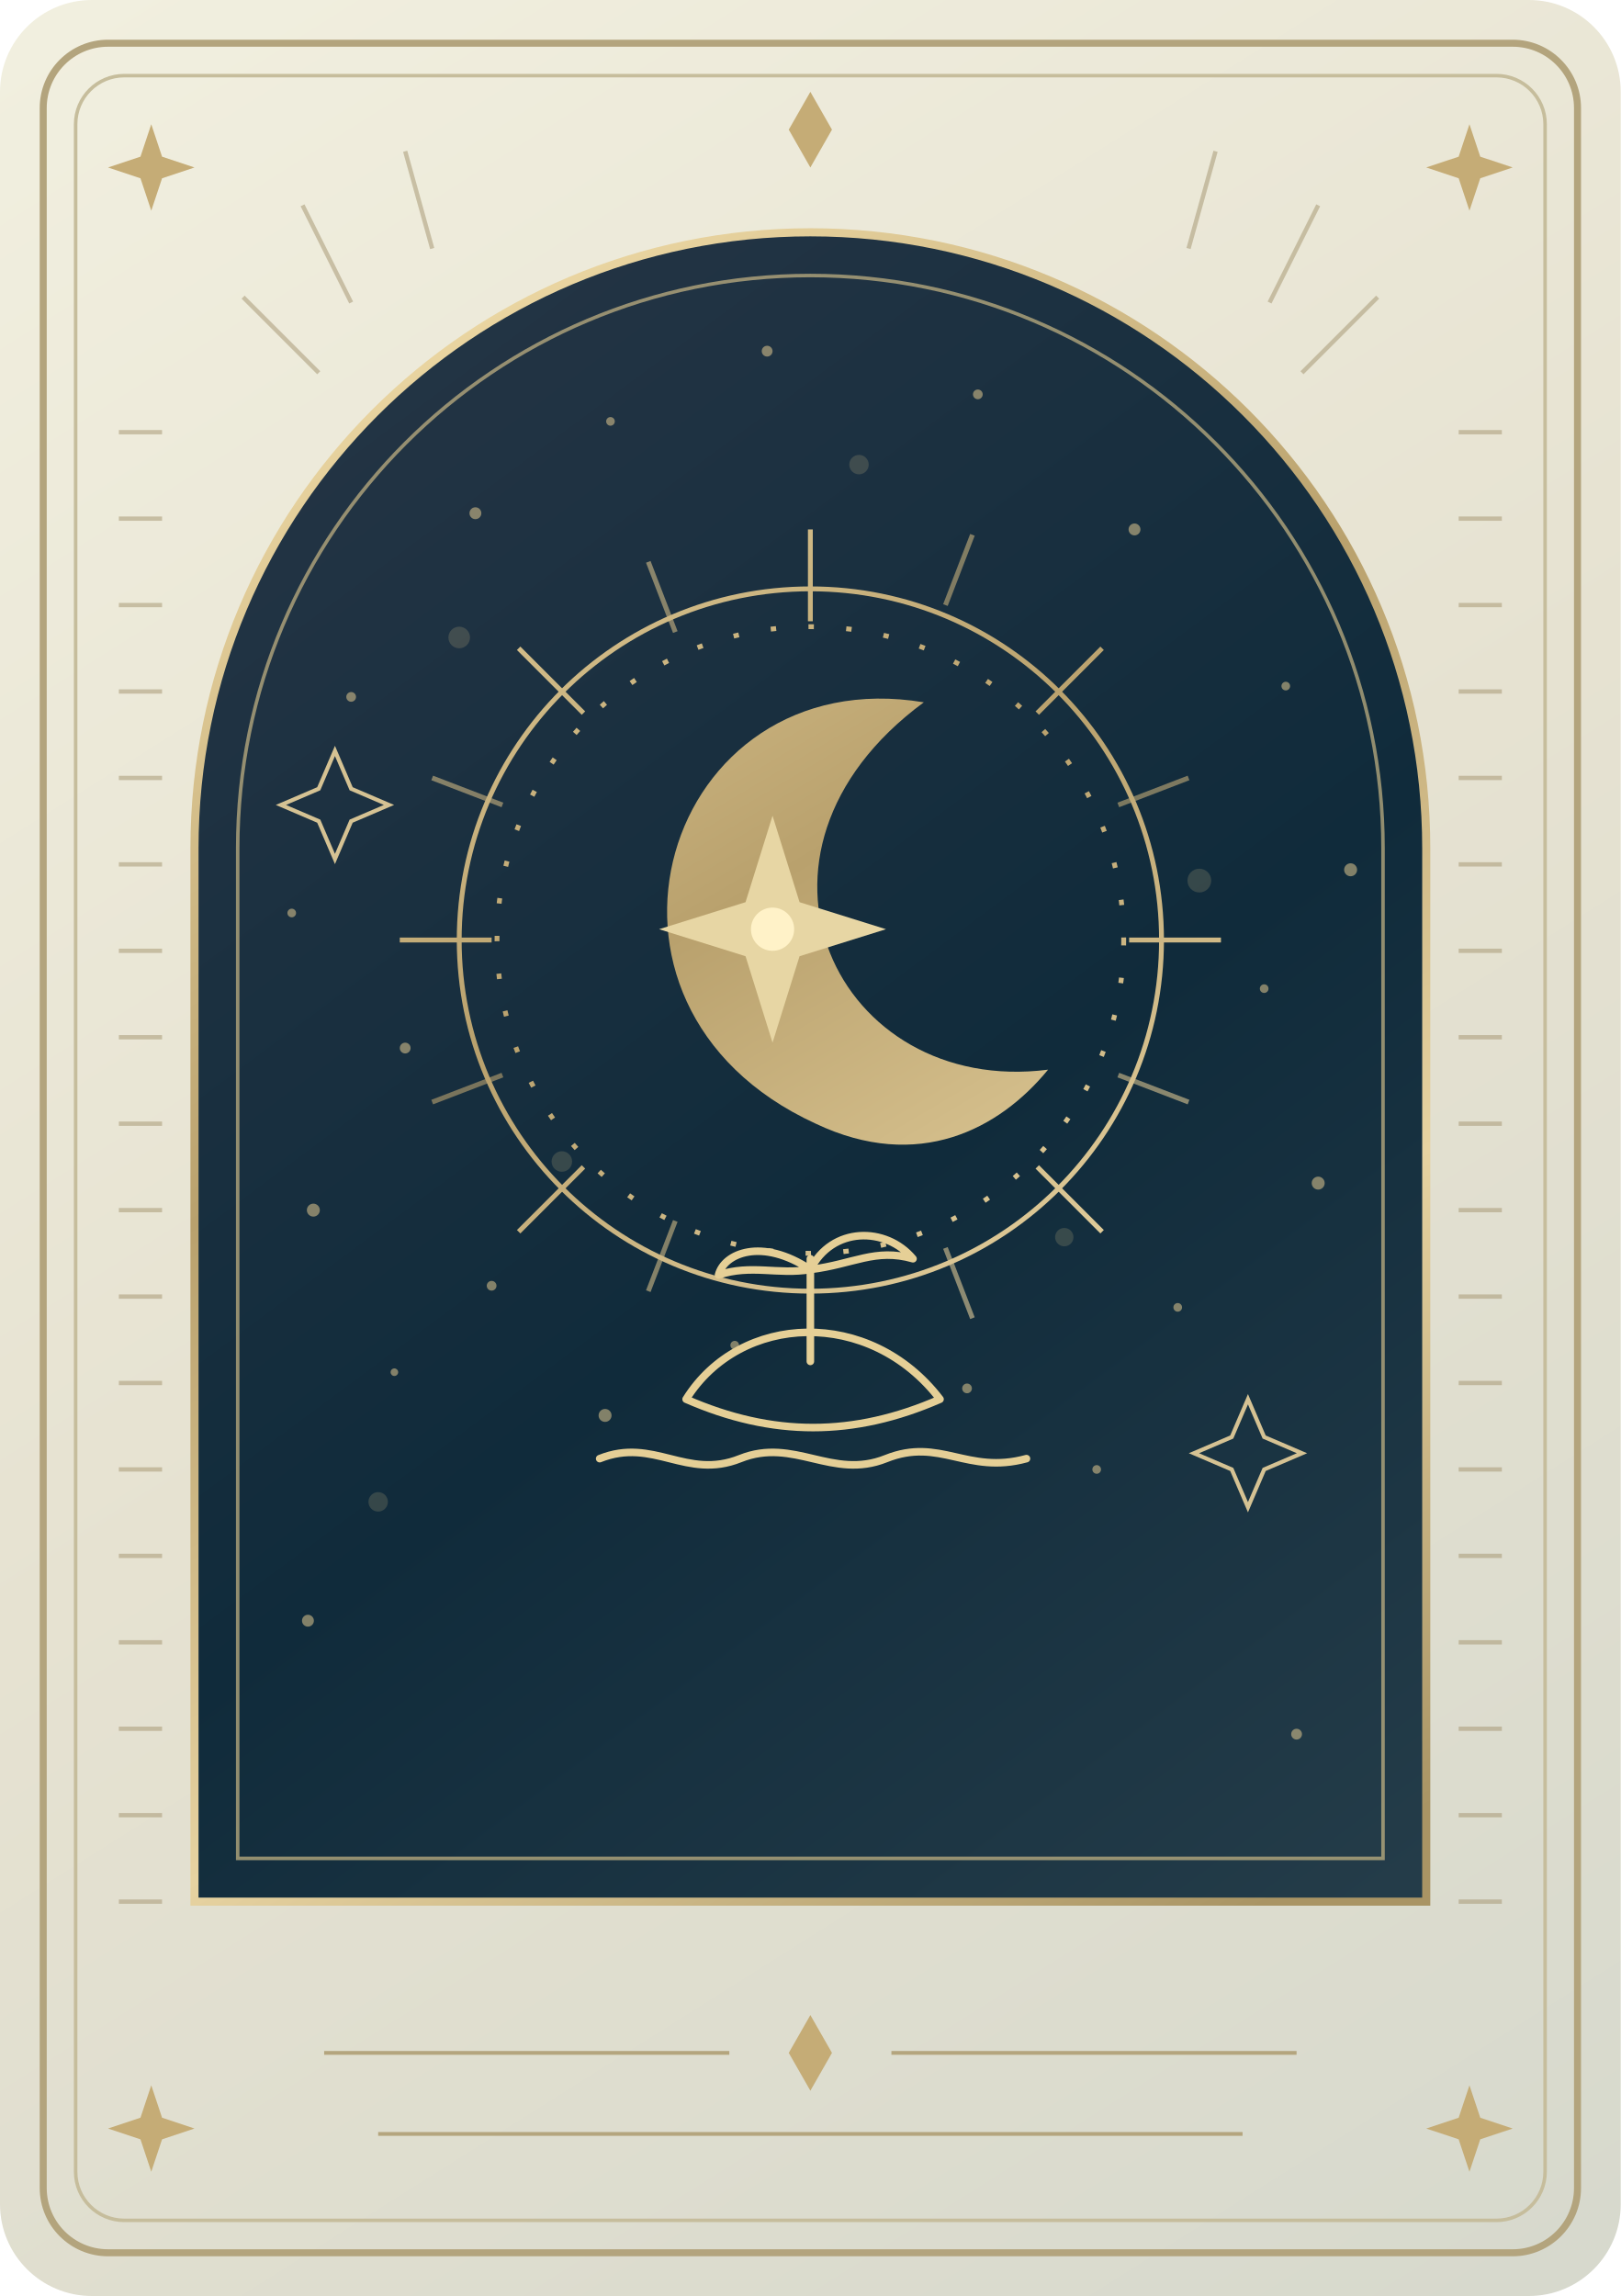
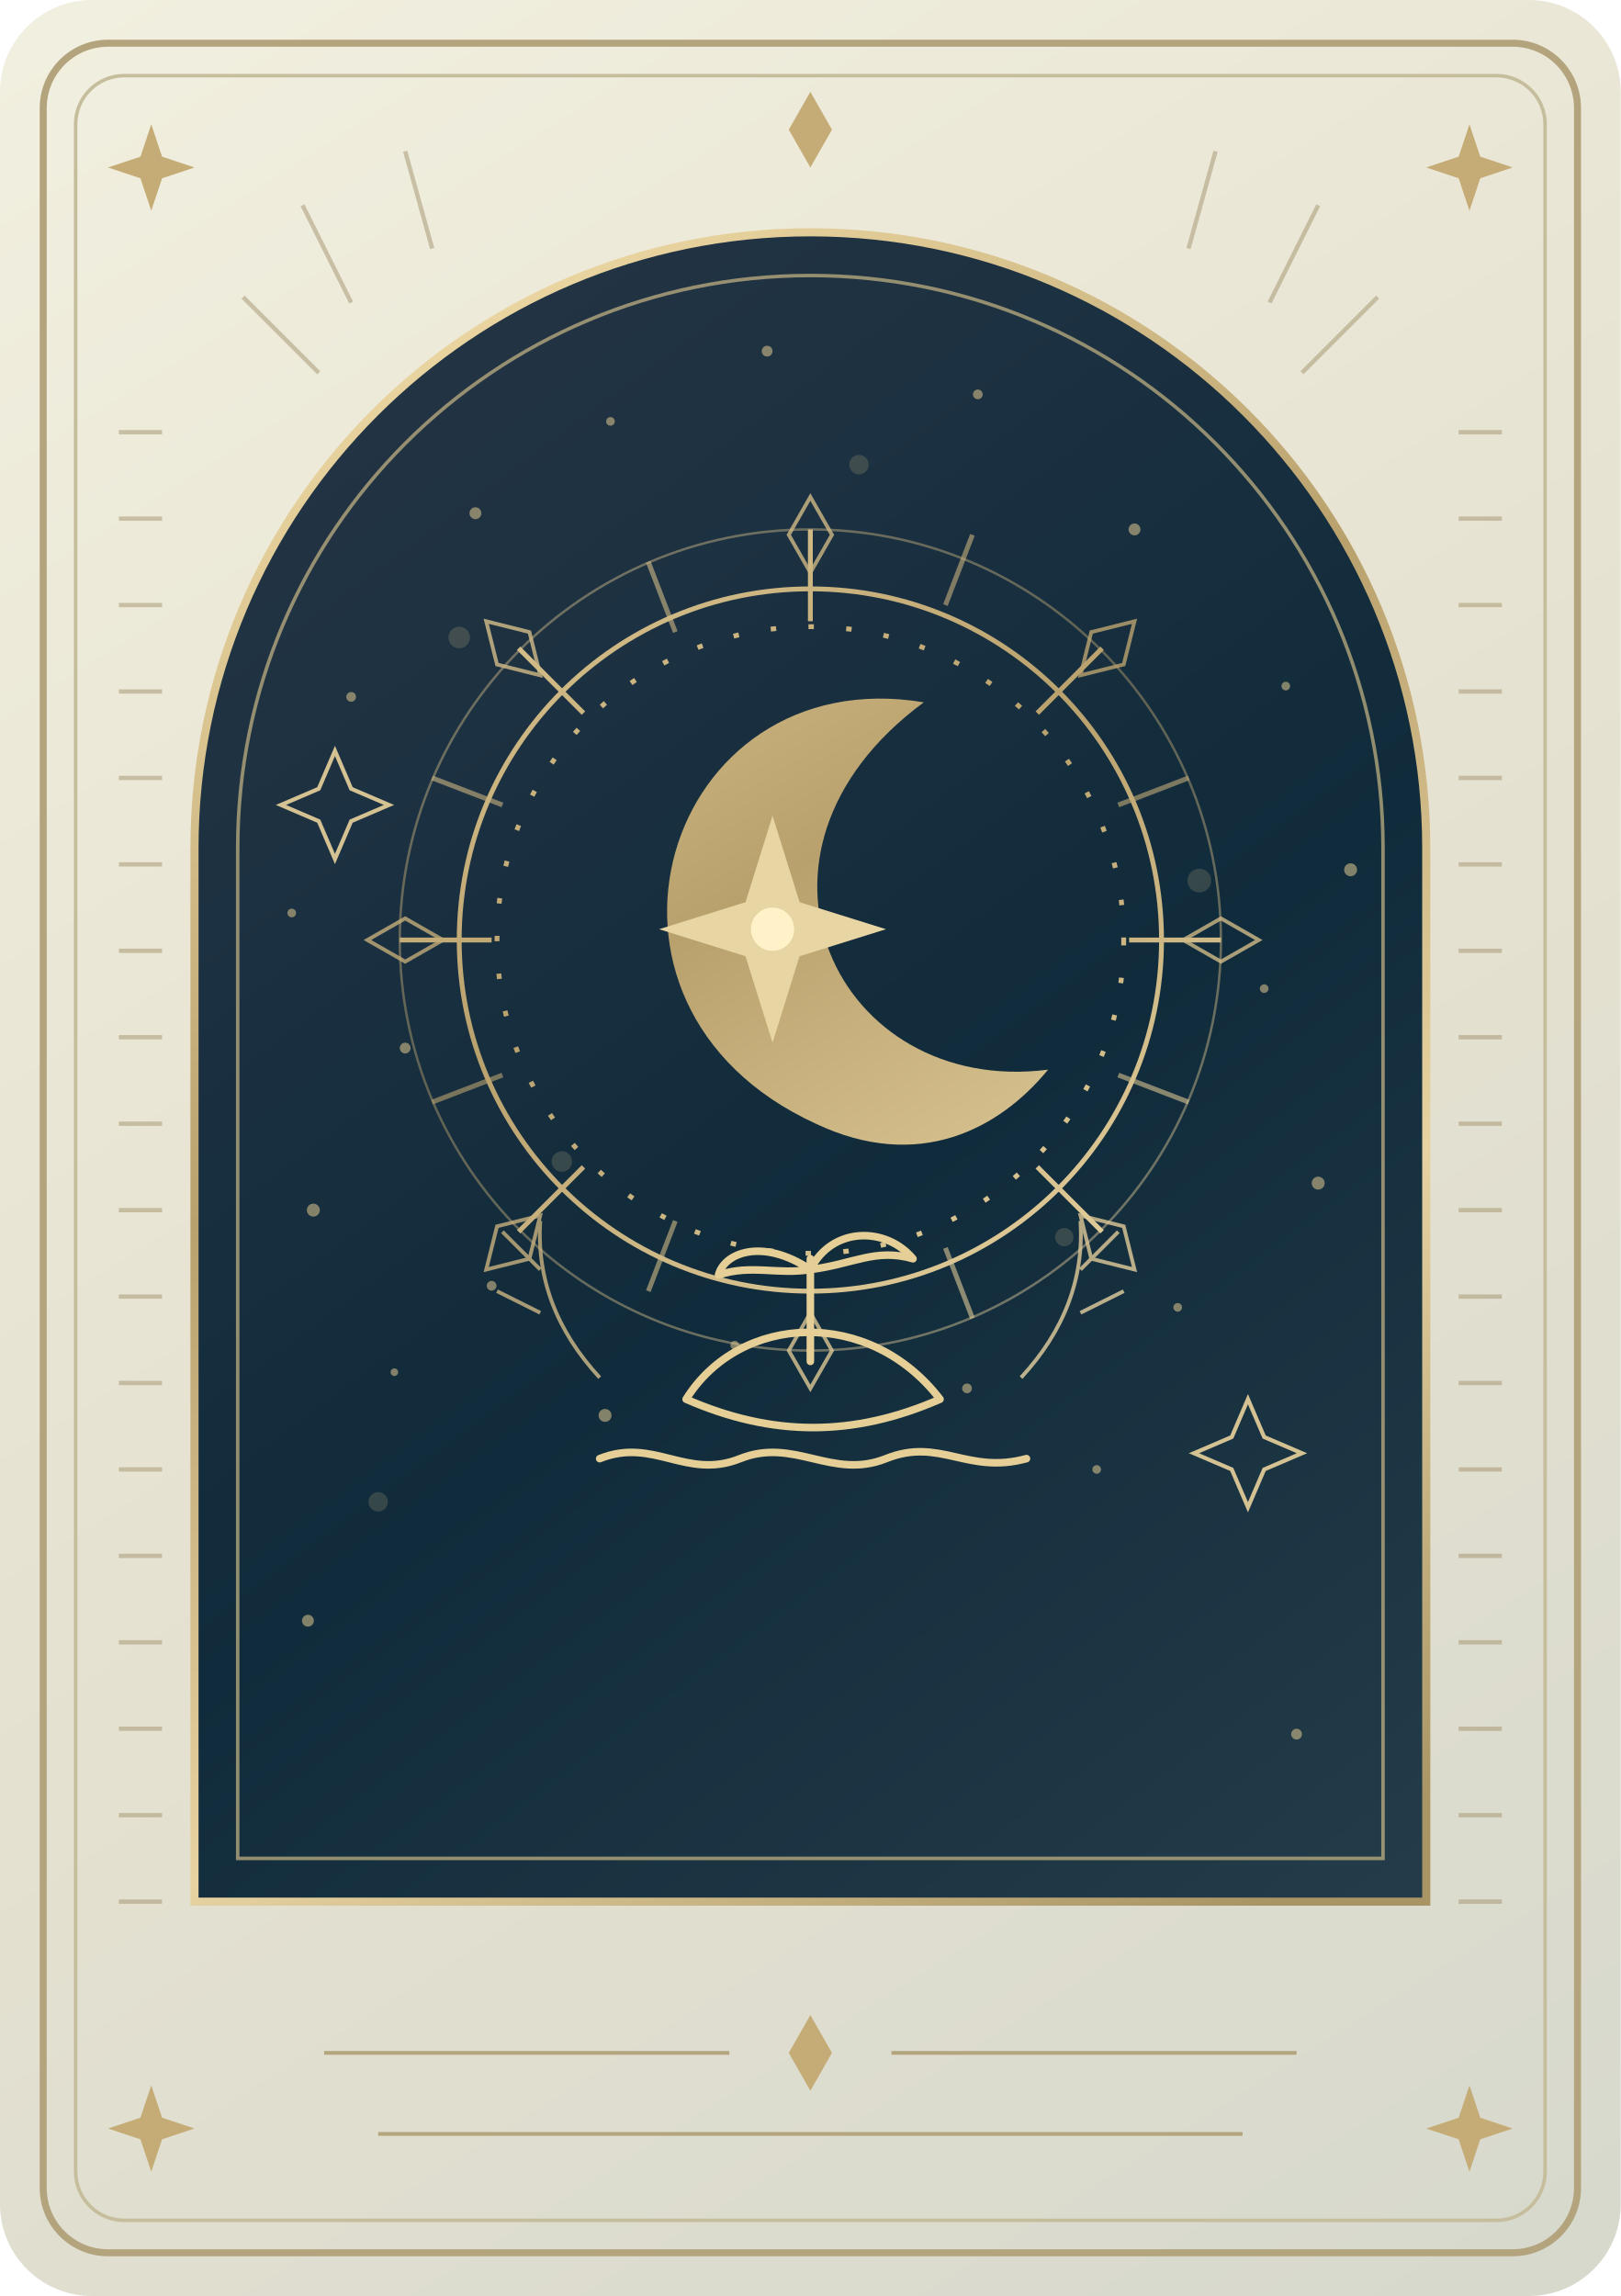
<svg xmlns="http://www.w3.org/2000/svg" width="300" height="425" viewBox="0 0 300 425" fill="none">
  <defs>
    <linearGradient id="paper" x1="12" y1="0" x2="280" y2="425" gradientUnits="userSpaceOnUse">
      <stop stop-color="#f1efdf" />
      <stop offset=".5" stop-color="#e6e2d1" />
      <stop offset="1" stop-color="#d7d9cd" />
    </linearGradient>
    <linearGradient id="midnight" x1="42" y1="65" x2="255" y2="352" gradientUnits="userSpaceOnUse">
      <stop stop-color="#253545" />
      <stop offset=".55" stop-color="#102b3b" />
      <stop offset="1" stop-color="#243c49" />
    </linearGradient>
    <linearGradient id="metal" x1="60" y1="50" x2="238" y2="350" gradientUnits="userSpaceOnUse">
      <stop stop-color="#f3dfab" />
      <stop offset=".4" stop-color="#b9a16d" />
      <stop offset=".7" stop-color="#e7d3a1" />
      <stop offset="1" stop-color="#a99464" />
    </linearGradient>
    <clipPath id="arch">
      <path d="M36 352V157a114 114 0 0 1 228 0v195Z" />
    </clipPath>
  </defs>
  <rect width="300" height="425" rx="17" fill="url(#paper)" />
  <rect x="8" y="8" width="284" height="409" rx="12" stroke="#b3a47d" stroke-width="1.3" />
  <rect x="14" y="14" width="272" height="397" rx="9" stroke="#c6bd9c" stroke-width=".65" />
  <g stroke="#a59672" stroke-width=".8" opacity=".52">
    <path d="M22 80h8m-8 16h8m-8 16h8m-8 16h8m-8 16h8m-8 16h8m-8 16h8m-8 16h8m-8 16h8m-8 16h8m-8 16h8m-8 16h8m-8 16h8m-8 16h8m-8 16h8m-8 16h8m-8 16h8m-8 16h8" />
    <path d="M270 80h8m-8 16h8m-8 16h8m-8 16h8m-8 16h8m-8 16h8m-8 16h8m-8 16h8m-8 16h8m-8 16h8m-8 16h8m-8 16h8m-8 16h8m-8 16h8m-8 16h8m-8 16h8m-8 16h8m-8 16h8" />
    <path d="m45 55 14 14m-3-31 9 18m10-28 5 18m175 9-14 14m3-31-9 18m-10-28-5 18" />
  </g>
  <path d="M36 352V157a114 114 0 0 1 228 0v195Z" fill="url(#midnight)" stroke="url(#metal)" stroke-width="1.5" />
  <path d="M44 344V157a106 106 0 0 1 212 0v187Z" stroke="#c7b684" stroke-width=".65" opacity=".7" />
  <g clip-path="url(#arch)" fill="#dcc58d">
    <g opacity=".56">
      <circle cx="65" cy="129" r=".9" />
      <circle cx="88" cy="95" r="1.1" />
      <circle cx="113" cy="78" r=".8" />
      <circle cx="142" cy="65" r="1" />
      <circle cx="181" cy="73" r=".9" />
      <circle cx="210" cy="98" r="1.1" />
      <circle cx="238" cy="127" r=".8" />
      <circle cx="54" cy="169" r=".8" />
      <circle cx="75" cy="194" r="1" />
      <circle cx="58" cy="224" r="1.2" />
      <circle cx="73" cy="254" r=".7" />
      <circle cx="91" cy="238" r=".9" />
      <circle cx="112" cy="262" r="1.2" />
      <circle cx="136" cy="249" r=".8" />
      <circle cx="179" cy="257" r=".9" />
      <circle cx="218" cy="242" r=".8" />
      <circle cx="244" cy="219" r="1.2" />
      <circle cx="234" cy="183" r=".8" />
      <circle cx="250" cy="161" r="1.2" />
      <circle cx="203" cy="272" r=".8" />
      <circle cx="57" cy="300" r="1.1" />
      <circle cx="240" cy="321" r="1" />
    </g>
    <g opacity=".18">
      <circle cx="85" cy="118" r="2" />
      <circle cx="222" cy="163" r="2.2" />
      <circle cx="197" cy="229" r="1.7" />
      <circle cx="104" cy="215" r="1.9" />
      <circle cx="159" cy="86" r="1.8" />
      <circle cx="70" cy="278" r="1.8" />
    </g>
  </g>
  <g stroke="url(#metal)" stroke-width=".9">
    <circle cx="150" cy="174" r="65" />
    <circle cx="150" cy="174" r="58" stroke-dasharray="1 6" />
+     <circle cx="150" cy="174" r="76" stroke-width=".45" opacity=".45" />
    <path d="M150 98v17m0 118v17M74 174h17m118 0h17m-130-54 12 12m84 84 12 12m-108 0 12-12m84-84 12-12" />
    <path d="m120 104 5 13m50 114 5 13M80 144l13 5m114 50 13 5m-140 0 13-5m114-50 13-5m-100 95 5-13m50-114 5-13" opacity=".6" />
  </g>
  <path d="M171 130c-48-8-68 56-20 78 19 9 34 1 43-10-39 5-61-40-23-68Z" fill="url(#metal)" />
+   <g stroke="url(#metal)" stroke-width=".7" opacity=".8">
+     <path d="m150 92 4 7-4 7-4-7Zm0 151 4 7-4 7-4-7ZM68 174l7-4 7 4-7 4Zm151 0 7-4 7 4-7 4ZM90 115l8 2 2 8-8-2Zm110 110 8 2 2 8-8-2ZM90 235l2-8 8-2-2 8Zm110-110 2-8 8-2-2 8Z" />
+     <path d="M111 255q-12-13-11-29m0 9-7-7m7 15-8-4m97 16q12-13 11-29m0 9 7-7m-7 15 8-4" />
+   </g>
  <path d="m143 151 5 16 16 5-16 5-5 16-5-16-16-5 16-5Z" fill="#e7d6a4" />
  <circle cx="143" cy="172" r="4" fill="#fff2c8" />
  <g stroke="#e5cf96" stroke-width="1.4" stroke-linecap="round" stroke-linejoin="round">
    <path d="M127 259c10-16 34-17 47 0-16 7-31 7-47 0Zm23-7v-19m0 2c-9-6-16-3-17 1 6-2 11 0 17-1Zm0 0c4-8 14-8 19-2-7-2-11 1-19 2Z" />
    <path d="M111 270c10-4 16 4 26 0s17 4 27 0 15 3 26 0" />
  </g>
  <g fill="#c5ac76">
    <path d="m28 23 2 6 6 2-6 2-2 6-2-6-6-2 6-2Zm244 0 2 6 6 2-6 2-2 6-2-6-6-2 6-2ZM28 386l2 6 6 2-6 2-2 6-2-6-6-2 6-2Zm244 0 2 6 6 2-6 2-2 6-2-6-6-2 6-2Z" />
    <path d="m150 17 4 7-4 7-4-7Zm0 356 4 7-4 7-4-7Z" />
  </g>
  <path d="M60 380h75m30 0h75M70 395h160" stroke="#b4a57e" stroke-width=".7" />
  <g stroke="#d5c293" stroke-width=".75">
    <path d="m62 139 3 7 7 3-7 3-3 7-3-7-7-3 7-3Zm169 120 3 7 7 3-7 3-3 7-3-7-7-3 7-3Z" />
  </g>
</svg>
